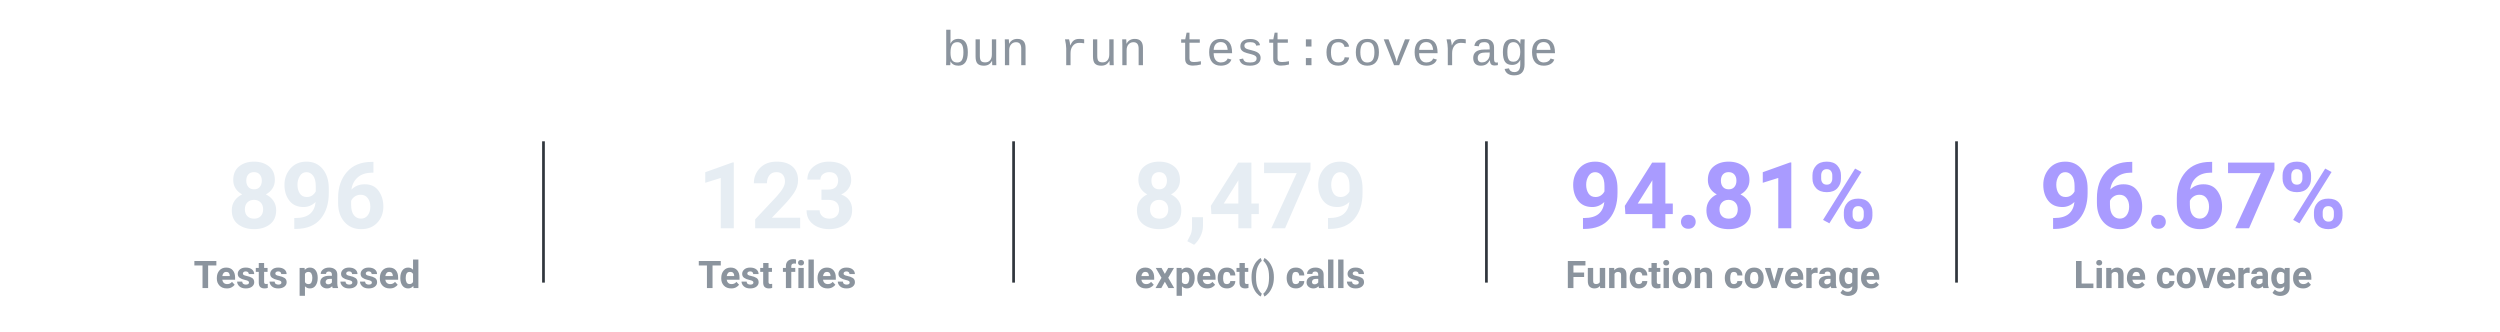
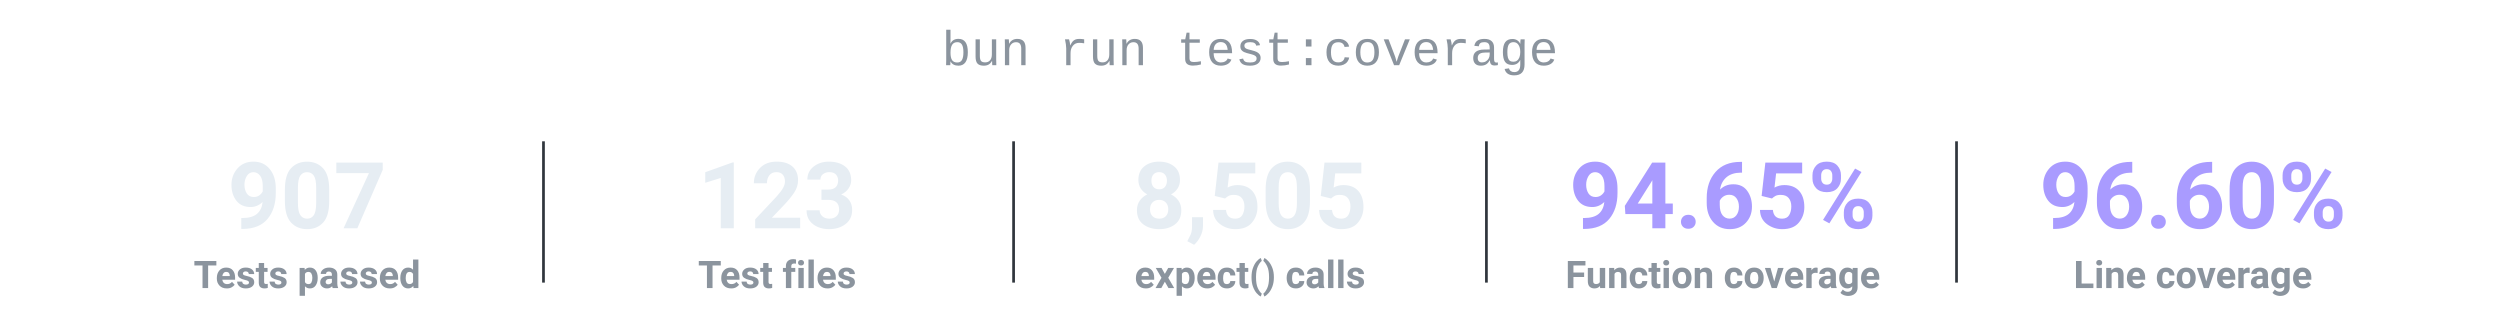
- <svg xmlns="http://www.w3.org/2000/svg" viewBox="0 0 920 122" width="920" height="122" role="img" aria-label="bun run test:coverage — 896 tests passed, 123 test files, 8,479 expect() calls, 94.81% function coverage, 96.67% line coverage">
+ <svg xmlns="http://www.w3.org/2000/svg" viewBox="0 0 920 122" width="920" height="122" role="img" aria-label="bun run test:coverage — 907 tests passed, 123 test files, 8,505 expect() calls, 94.65% function coverage, 96.60% line coverage">
  <style>
    .cmd { font-family: ui-monospace, SFMono-Regular, 'SF Mono', Menlo, Consolas, 'Liberation Mono', monospace; font-weight: 500; font-size: 18px; }
    .val { font-family: system-ui, -apple-system, BlinkMacSystemFont, 'Segoe UI', Roboto, sans-serif; font-weight: 700; font-size: 34px; }
    .lbl { font-family: system-ui, -apple-system, BlinkMacSystemFont, 'Segoe UI', Roboto, sans-serif; font-weight: 600; font-size: 14px; }
  </style>
  <text x="460" y="24" text-anchor="middle" class="cmd" fill="#8b949e">bun run test:coverage</text>
  <line x1="200" y1="52" x2="200" y2="104" stroke="#30363d" stroke-width="1" />
  <line x1="373" y1="52" x2="373" y2="104" stroke="#30363d" stroke-width="1" />
  <line x1="547" y1="52" x2="547" y2="104" stroke="#30363d" stroke-width="1" />
  <line x1="720" y1="52" x2="720" y2="104" stroke="#30363d" stroke-width="1" />
-   <text x="113" y="84" text-anchor="middle" class="val" fill="#e6edf3">896</text>
+   <text x="113" y="84" text-anchor="middle" class="val" fill="#e6edf3">907</text>
  <text x="113" y="106" text-anchor="middle" class="lbl" fill="#8b949e">Tests passed</text>
  <text x="286" y="84" text-anchor="middle" class="val" fill="#e6edf3">123</text>
  <text x="286" y="106" text-anchor="middle" class="lbl" fill="#8b949e">Test files</text>
-   <text x="460" y="84" text-anchor="middle" class="val" fill="#e6edf3">8,479</text>
+   <text x="460" y="84" text-anchor="middle" class="val" fill="#e6edf3">8,505</text>
  <text x="460" y="106" text-anchor="middle" class="lbl" fill="#8b949e">expect() calls</text>
-   <text x="634" y="84" text-anchor="middle" class="val" fill="#a99bff">94.81%</text>
+   <text x="634" y="84" text-anchor="middle" class="val" fill="#a99bff">94.65%</text>
  <text x="634" y="106" text-anchor="middle" class="lbl" fill="#8b949e">Function coverage</text>
-   <text x="807" y="84" text-anchor="middle" class="val" fill="#a99bff">96.67%</text>
+   <text x="807" y="84" text-anchor="middle" class="val" fill="#a99bff">96.60%</text>
  <text x="807" y="106" text-anchor="middle" class="lbl" fill="#8b949e">Line coverage</text>
</svg>
